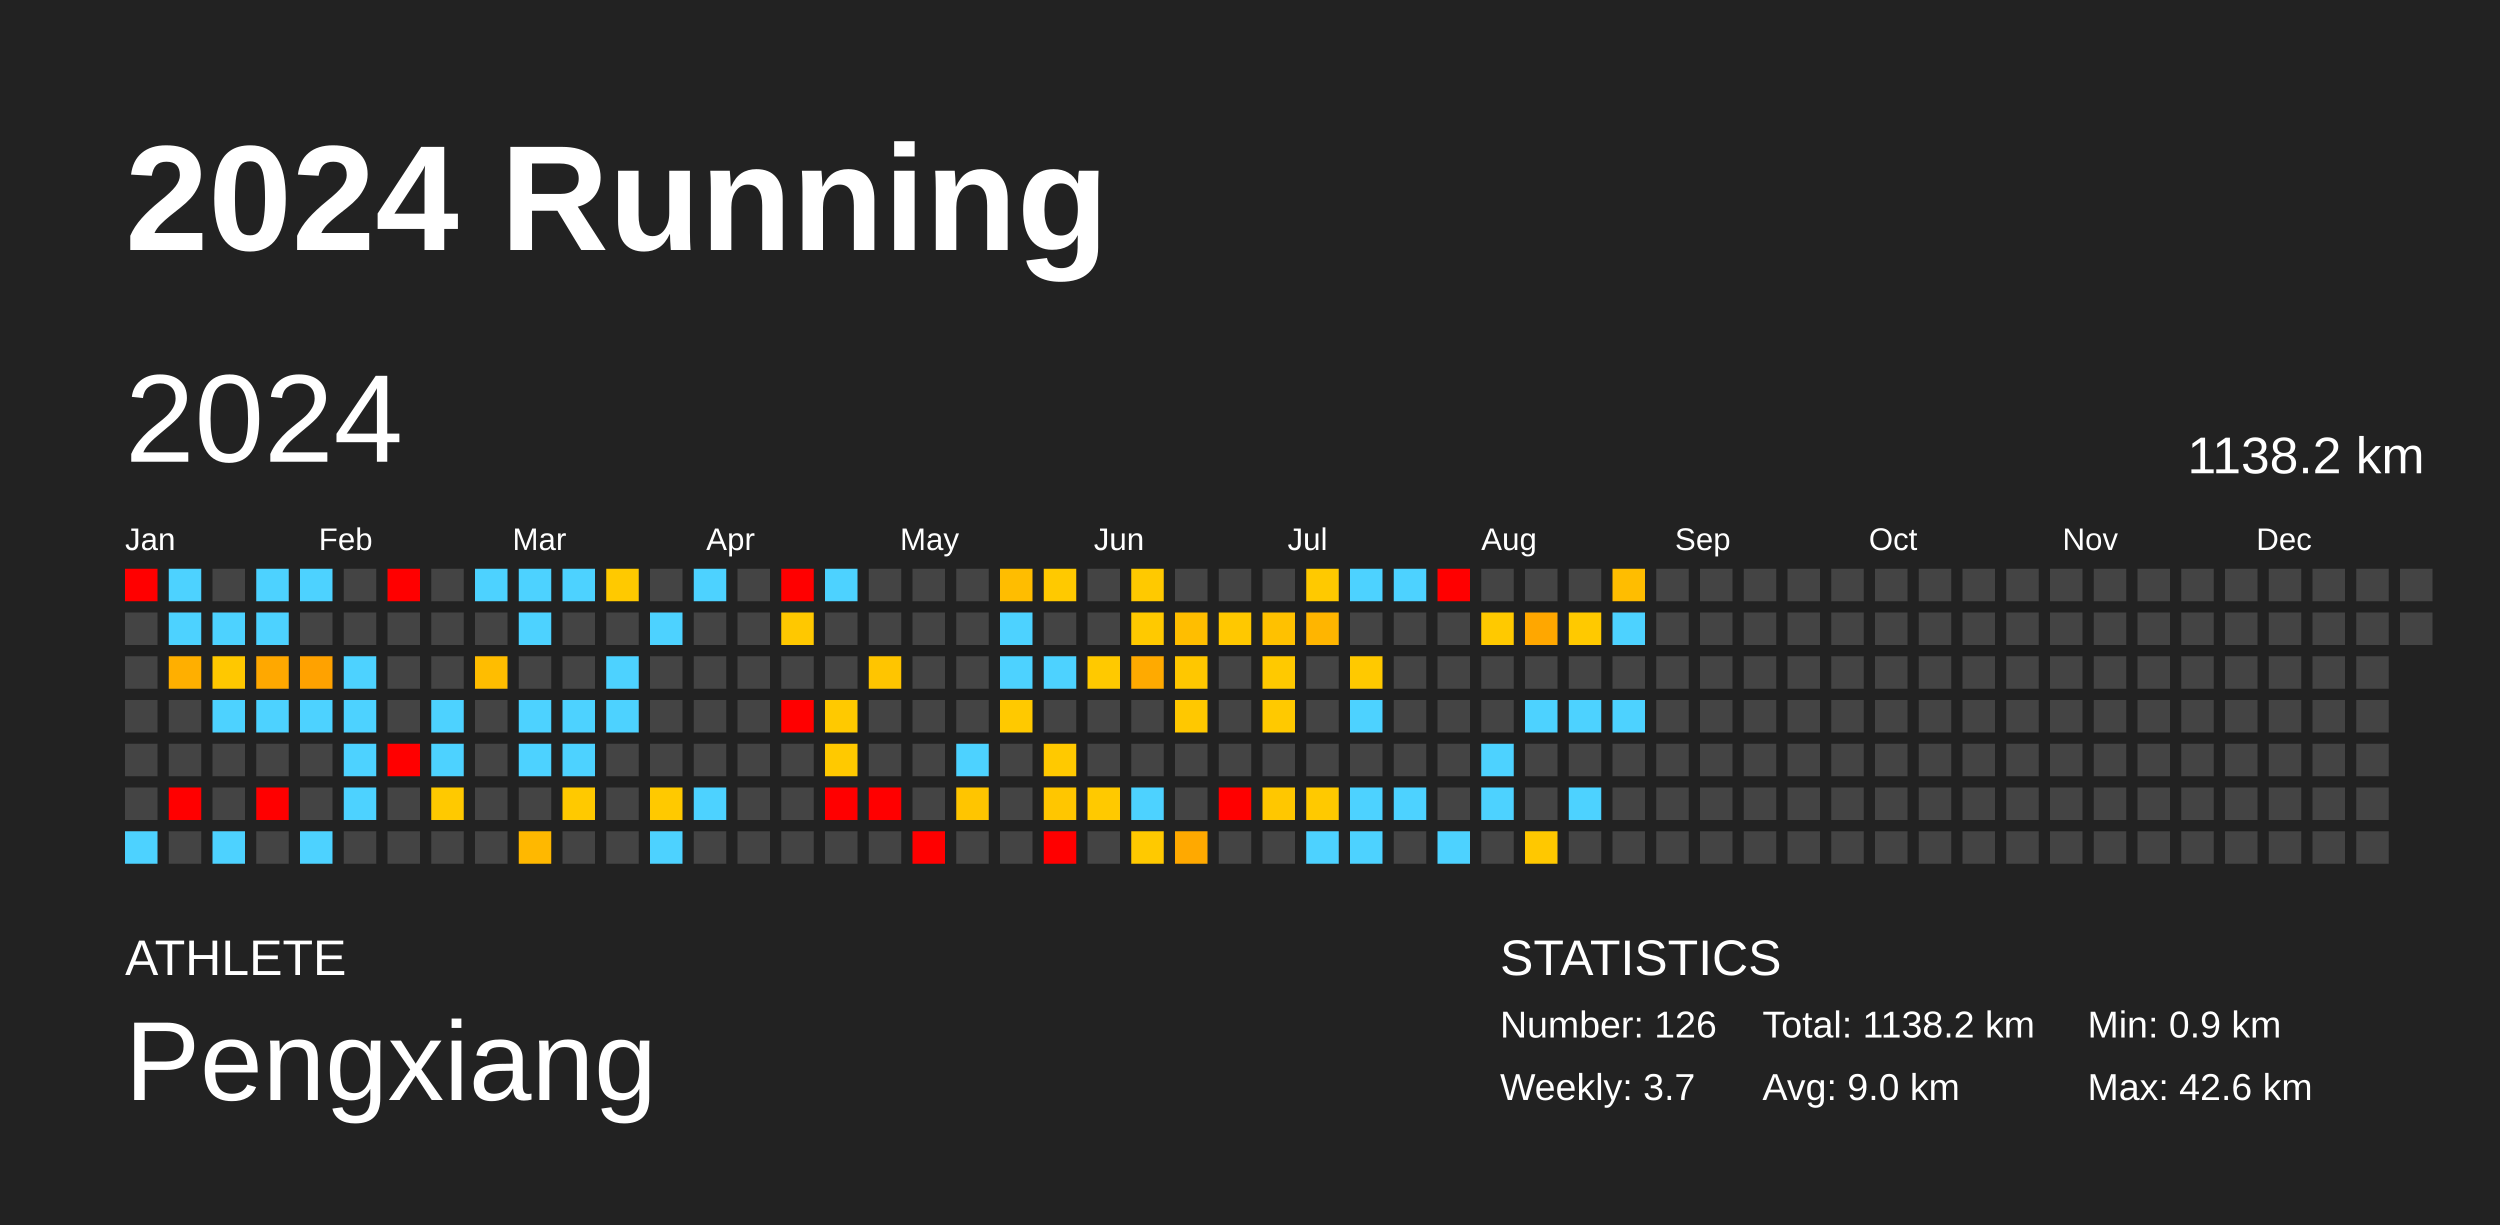
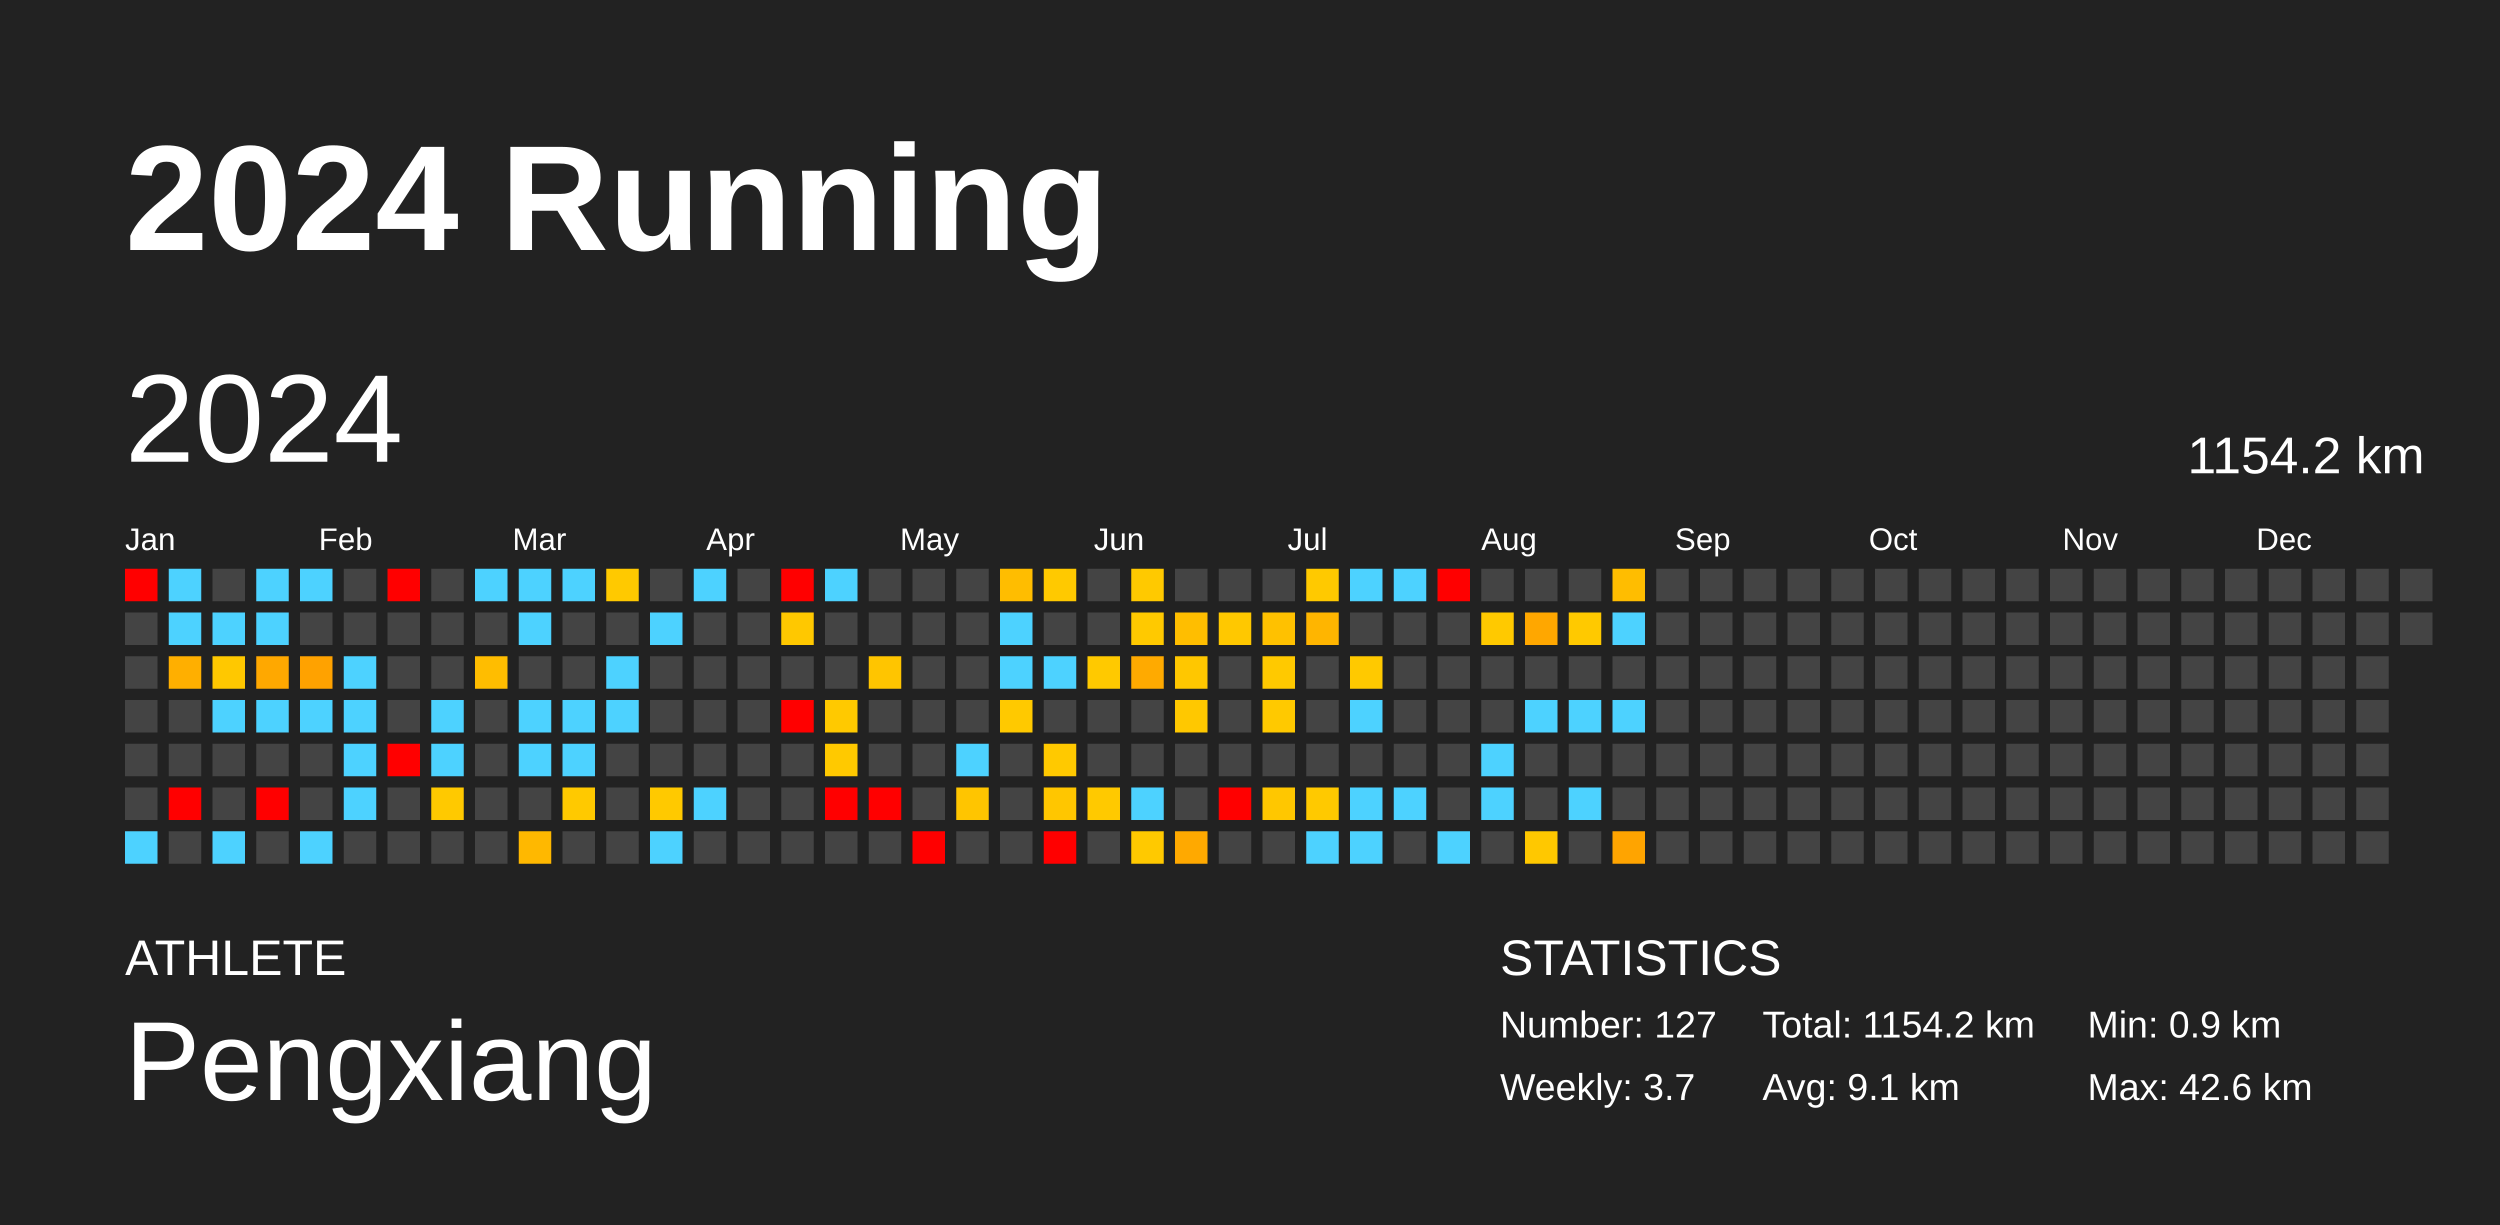
<svg xmlns="http://www.w3.org/2000/svg" baseProfile="full" height="98mm" version="1.1" viewBox="0,0,200,98" width="200mm">
  <defs />
  <rect fill="#222222" height="98" width="200" x="0" y="0" />
  <text fill="#FFFFFF" style="font-size:12px; font-family:Arial; font-weight:bold;" x="10" y="20">2024 Running</text>
  <text fill="#FFFFFF" style="font-size:4px; font-family:Arial" x="10" y="78">ATHLETE</text>
  <text fill="#FFFFFF" style="font-size:9px; font-family:Arial" x="10" y="88">Pengxiang</text>
  <text fill="#FFFFFF" style="font-size:4px; font-family:Arial" x="120" y="78">STATISTICS</text>
-   <text fill="#FFFFFF" style="font-size:3px; font-family:Arial" x="120" y="83">Number: 126</text>
+   <text fill="#FFFFFF" style="font-size:3px; font-family:Arial" x="120" y="83">Number: 127</text>
  <text fill="#FFFFFF" style="font-size:3px; font-family:Arial" x="120" y="88">Weekly: 3.7</text>
-   <text fill="#FFFFFF" style="font-size:3px; font-family:Arial" x="141" y="83">Total: 1138.2 km</text>
-   <text fill="#FFFFFF" style="font-size:3px; font-family:Arial" x="141" y="88">Avg: 9.0 km</text>
+   <text fill="#FFFFFF" style="font-size:3px; font-family:Arial" x="141" y="83">Total: 1154.2 km</text>
+   <text fill="#FFFFFF" style="font-size:3px; font-family:Arial" x="141" y="88">Avg: 9.1 km</text>
  <text fill="#FFFFFF" style="font-size:3px; font-family:Arial" x="167" y="83">Min: 0.9 km</text>
  <text fill="#FFFFFF" style="font-size:3px; font-family:Arial" x="167" y="88">Max: 42.6 km</text>
  <text dominant-baseline="hanging" fill="#FFFFFF" style="font-size:10.0px; font-family:Arial;" x="10" y="30">2024</text>
-   <text dominant-baseline="hanging" fill="#FFFFFF" style="font-size:4.125px; font-family:Arial;" x="175" y="35">1138.2 km</text>
+   <text dominant-baseline="hanging" fill="#FFFFFF" style="font-size:4.125px; font-family:Arial;" x="175" y="35">1154.2 km</text>
  <text fill="#FFFFFF" style="font-size:2.5px; font-family:Arial" x="10.0" y="44">Jan</text>
  <text fill="#FFFFFF" style="font-size:2.5px; font-family:Arial" x="25.5" y="44">Feb</text>
  <text fill="#FFFFFF" style="font-size:2.5px; font-family:Arial" x="41.0" y="44">Mar</text>
  <text fill="#FFFFFF" style="font-size:2.5px; font-family:Arial" x="56.5" y="44">Apr</text>
  <text fill="#FFFFFF" style="font-size:2.5px; font-family:Arial" x="72.0" y="44">May</text>
  <text fill="#FFFFFF" style="font-size:2.5px; font-family:Arial" x="87.5" y="44">Jun</text>
  <text fill="#FFFFFF" style="font-size:2.5px; font-family:Arial" x="103.0" y="44">Jul</text>
  <text fill="#FFFFFF" style="font-size:2.5px; font-family:Arial" x="118.5" y="44">Aug</text>
  <text fill="#FFFFFF" style="font-size:2.5px; font-family:Arial" x="134.0" y="44">Sep</text>
  <text fill="#FFFFFF" style="font-size:2.5px; font-family:Arial" x="149.5" y="44">Oct</text>
  <text fill="#FFFFFF" style="font-size:2.5px; font-family:Arial" x="165.0" y="44">Nov</text>
  <text fill="#FFFFFF" style="font-size:2.5px; font-family:Arial" x="180.5" y="44">Dec</text>
  <rect fill="red" height="2.6" width="2.6" x="10.0" y="45.5" />
  <rect fill="#444444" height="2.6" width="2.6" x="10.0" y="49.0" />
  <rect fill="#444444" height="2.6" width="2.6" x="10.0" y="52.5" />
  <rect fill="#444444" height="2.6" width="2.6" x="10.0" y="56.0" />
  <rect fill="#444444" height="2.6" width="2.6" x="10.0" y="59.5" />
  <rect fill="#444444" height="2.6" width="2.6" x="10.0" y="63.0" />
  <rect fill="#4dd2ff" height="2.6" width="2.6" x="10.0" y="66.5" />
  <rect fill="#4dd2ff" height="2.6" width="2.6" x="13.5" y="45.5" />
  <rect fill="#4dd2ff" height="2.6" width="2.6" x="13.5" y="49.0" />
  <rect fill="#ffaf00" height="2.6" width="2.6" x="13.5" y="52.5" />
  <rect fill="#444444" height="2.6" width="2.6" x="13.5" y="56.0" />
  <rect fill="#444444" height="2.6" width="2.6" x="13.5" y="59.5" />
  <rect fill="red" height="2.6" width="2.6" x="13.5" y="63.0" />
  <rect fill="#444444" height="2.6" width="2.6" x="13.5" y="66.5" />
  <rect fill="#444444" height="2.6" width="2.6" x="17.0" y="45.5" />
  <rect fill="#4dd2ff" height="2.6" width="2.6" x="17.0" y="49.0" />
  <rect fill="#ffc800" height="2.6" width="2.6" x="17.0" y="52.5" />
  <rect fill="#4dd2ff" height="2.6" width="2.6" x="17.0" y="56.0" />
  <rect fill="#444444" height="2.6" width="2.6" x="17.0" y="59.5" />
  <rect fill="#444444" height="2.6" width="2.6" x="17.0" y="63.0" />
  <rect fill="#4dd2ff" height="2.6" width="2.6" x="17.0" y="66.5" />
  <rect fill="#4dd2ff" height="2.6" width="2.6" x="20.5" y="45.5" />
  <rect fill="#4dd2ff" height="2.6" width="2.6" x="20.5" y="49.0" />
  <rect fill="#ffa800" height="2.6" width="2.6" x="20.5" y="52.5" />
  <rect fill="#4dd2ff" height="2.6" width="2.6" x="20.5" y="56.0" />
  <rect fill="#444444" height="2.6" width="2.6" x="20.5" y="59.5" />
  <rect fill="red" height="2.6" width="2.6" x="20.5" y="63.0" />
  <rect fill="#444444" height="2.6" width="2.6" x="20.5" y="66.5" />
  <rect fill="#4dd2ff" height="2.6" width="2.6" x="24.0" y="45.5" />
  <rect fill="#444444" height="2.6" width="2.6" x="24.0" y="49.0" />
  <rect fill="#ffa200" height="2.6" width="2.6" x="24.0" y="52.5" />
  <rect fill="#4dd2ff" height="2.6" width="2.6" x="24.0" y="56.0" />
  <rect fill="#444444" height="2.6" width="2.6" x="24.0" y="59.5" />
  <rect fill="#444444" height="2.6" width="2.6" x="24.0" y="63.0" />
  <rect fill="#4dd2ff" height="2.6" width="2.6" x="24.0" y="66.5" />
  <rect fill="#444444" height="2.6" width="2.6" x="27.5" y="45.5" />
  <rect fill="#444444" height="2.6" width="2.6" x="27.5" y="49.0" />
  <rect fill="#4dd2ff" height="2.6" width="2.6" x="27.5" y="52.5" />
  <rect fill="#4dd2ff" height="2.6" width="2.6" x="27.5" y="56.0" />
  <rect fill="#4dd2ff" height="2.6" width="2.6" x="27.5" y="59.5" />
  <rect fill="#4dd2ff" height="2.6" width="2.6" x="27.5" y="63.0" />
  <rect fill="#444444" height="2.6" width="2.6" x="27.5" y="66.5" />
  <rect fill="red" height="2.6" width="2.6" x="31.0" y="45.5" />
  <rect fill="#444444" height="2.6" width="2.6" x="31.0" y="49.0" />
  <rect fill="#444444" height="2.6" width="2.6" x="31.0" y="52.5" />
  <rect fill="#444444" height="2.6" width="2.6" x="31.0" y="56.0" />
  <rect fill="red" height="2.6" width="2.6" x="31.0" y="59.5" />
  <rect fill="#444444" height="2.6" width="2.6" x="31.0" y="63.0" />
  <rect fill="#444444" height="2.6" width="2.6" x="31.0" y="66.5" />
  <rect fill="#444444" height="2.6" width="2.6" x="34.5" y="45.5" />
  <rect fill="#444444" height="2.6" width="2.6" x="34.5" y="49.0" />
  <rect fill="#444444" height="2.6" width="2.6" x="34.5" y="52.5" />
  <rect fill="#4dd2ff" height="2.6" width="2.6" x="34.5" y="56.0" />
  <rect fill="#4dd2ff" height="2.6" width="2.6" x="34.5" y="59.5" />
  <rect fill="#ffc900" height="2.6" width="2.6" x="34.5" y="63.0" />
  <rect fill="#444444" height="2.6" width="2.6" x="34.5" y="66.5" />
  <rect fill="#4dd2ff" height="2.6" width="2.6" x="38.0" y="45.5" />
  <rect fill="#444444" height="2.6" width="2.6" x="38.0" y="49.0" />
  <rect fill="#ffbd00" height="2.6" width="2.6" x="38.0" y="52.5" />
  <rect fill="#444444" height="2.6" width="2.6" x="38.0" y="56.0" />
  <rect fill="#444444" height="2.6" width="2.6" x="38.0" y="59.5" />
  <rect fill="#444444" height="2.6" width="2.6" x="38.0" y="63.0" />
  <rect fill="#444444" height="2.6" width="2.6" x="38.0" y="66.5" />
  <rect fill="#4dd2ff" height="2.6" width="2.6" x="41.5" y="45.5" />
  <rect fill="#4dd2ff" height="2.6" width="2.6" x="41.5" y="49.0" />
  <rect fill="#444444" height="2.6" width="2.6" x="41.5" y="52.5" />
  <rect fill="#4dd2ff" height="2.6" width="2.6" x="41.5" y="56.0" />
  <rect fill="#4dd2ff" height="2.6" width="2.6" x="41.5" y="59.5" />
  <rect fill="#444444" height="2.6" width="2.6" x="41.5" y="63.0" />
  <rect fill="#ffb800" height="2.6" width="2.6" x="41.5" y="66.5" />
  <rect fill="#4dd2ff" height="2.6" width="2.6" x="45.0" y="45.5" />
  <rect fill="#444444" height="2.6" width="2.6" x="45.0" y="49.0" />
  <rect fill="#444444" height="2.6" width="2.6" x="45.0" y="52.5" />
  <rect fill="#4dd2ff" height="2.6" width="2.6" x="45.0" y="56.0" />
  <rect fill="#4dd2ff" height="2.6" width="2.6" x="45.0" y="59.5" />
  <rect fill="#ffc900" height="2.6" width="2.6" x="45.0" y="63.0" />
  <rect fill="#444444" height="2.6" width="2.6" x="45.0" y="66.5" />
  <rect fill="#ffc900" height="2.6" width="2.6" x="48.5" y="45.5" />
  <rect fill="#444444" height="2.6" width="2.6" x="48.5" y="49.0" />
  <rect fill="#4dd2ff" height="2.6" width="2.6" x="48.5" y="52.5" />
  <rect fill="#4dd2ff" height="2.6" width="2.6" x="48.5" y="56.0" />
  <rect fill="#444444" height="2.6" width="2.6" x="48.5" y="59.5" />
  <rect fill="#444444" height="2.6" width="2.6" x="48.5" y="63.0" />
  <rect fill="#444444" height="2.6" width="2.6" x="48.5" y="66.5" />
  <rect fill="#444444" height="2.6" width="2.6" x="52.0" y="45.5" />
  <rect fill="#4dd2ff" height="2.6" width="2.6" x="52.0" y="49.0" />
  <rect fill="#444444" height="2.6" width="2.6" x="52.0" y="52.5" />
  <rect fill="#444444" height="2.6" width="2.6" x="52.0" y="56.0" />
  <rect fill="#444444" height="2.6" width="2.6" x="52.0" y="59.5" />
  <rect fill="#ffc900" height="2.6" width="2.6" x="52.0" y="63.0" />
  <rect fill="#4dd2ff" height="2.6" width="2.6" x="52.0" y="66.5" />
  <rect fill="#4dd2ff" height="2.6" width="2.6" x="55.5" y="45.5" />
  <rect fill="#444444" height="2.6" width="2.6" x="55.5" y="49.0" />
  <rect fill="#444444" height="2.6" width="2.6" x="55.5" y="52.5" />
  <rect fill="#444444" height="2.6" width="2.6" x="55.5" y="56.0" />
  <rect fill="#444444" height="2.6" width="2.6" x="55.5" y="59.5" />
  <rect fill="#4dd2ff" height="2.6" width="2.6" x="55.5" y="63.0" />
  <rect fill="#444444" height="2.6" width="2.6" x="55.5" y="66.5" />
  <rect fill="#444444" height="2.6" width="2.6" x="59.0" y="45.5" />
  <rect fill="#444444" height="2.6" width="2.6" x="59.0" y="49.0" />
  <rect fill="#444444" height="2.6" width="2.6" x="59.0" y="52.5" />
  <rect fill="#444444" height="2.6" width="2.6" x="59.0" y="56.0" />
  <rect fill="#444444" height="2.6" width="2.6" x="59.0" y="59.5" />
  <rect fill="#444444" height="2.6" width="2.6" x="59.0" y="63.0" />
  <rect fill="#444444" height="2.6" width="2.6" x="59.0" y="66.5" />
  <rect fill="red" height="2.6" width="2.6" x="62.5" y="45.5" />
  <rect fill="#ffc800" height="2.6" width="2.6" x="62.5" y="49.0" />
  <rect fill="#444444" height="2.6" width="2.6" x="62.5" y="52.5" />
  <rect fill="red" height="2.6" width="2.6" x="62.5" y="56.0" />
  <rect fill="#444444" height="2.6" width="2.6" x="62.5" y="59.5" />
  <rect fill="#444444" height="2.6" width="2.6" x="62.5" y="63.0" />
  <rect fill="#444444" height="2.6" width="2.6" x="62.5" y="66.5" />
  <rect fill="#4dd2ff" height="2.6" width="2.6" x="66.0" y="45.5" />
  <rect fill="#444444" height="2.6" width="2.6" x="66.0" y="49.0" />
  <rect fill="#444444" height="2.6" width="2.6" x="66.0" y="52.5" />
  <rect fill="#ffc900" height="2.6" width="2.6" x="66.0" y="56.0" />
  <rect fill="#ffc900" height="2.6" width="2.6" x="66.0" y="59.5" />
  <rect fill="red" height="2.6" width="2.6" x="66.0" y="63.0" />
  <rect fill="#444444" height="2.6" width="2.6" x="66.0" y="66.5" />
  <rect fill="#444444" height="2.6" width="2.6" x="69.5" y="45.5" />
  <rect fill="#444444" height="2.6" width="2.6" x="69.5" y="49.0" />
  <rect fill="#ffc500" height="2.6" width="2.6" x="69.5" y="52.5" />
  <rect fill="#444444" height="2.6" width="2.6" x="69.5" y="56.0" />
  <rect fill="#444444" height="2.6" width="2.6" x="69.5" y="59.5" />
  <rect fill="red" height="2.6" width="2.6" x="69.5" y="63.0" />
  <rect fill="#444444" height="2.6" width="2.6" x="69.5" y="66.5" />
  <rect fill="#444444" height="2.6" width="2.6" x="73.0" y="45.5" />
  <rect fill="#444444" height="2.6" width="2.6" x="73.0" y="49.0" />
  <rect fill="#444444" height="2.6" width="2.6" x="73.0" y="52.5" />
  <rect fill="#444444" height="2.6" width="2.6" x="73.0" y="56.0" />
  <rect fill="#444444" height="2.6" width="2.6" x="73.0" y="59.5" />
  <rect fill="#444444" height="2.6" width="2.6" x="73.0" y="63.0" />
  <rect fill="red" height="2.6" width="2.6" x="73.0" y="66.5" />
  <rect fill="#444444" height="2.6" width="2.6" x="76.5" y="45.5" />
  <rect fill="#444444" height="2.6" width="2.6" x="76.5" y="49.0" />
  <rect fill="#444444" height="2.6" width="2.6" x="76.5" y="52.5" />
  <rect fill="#444444" height="2.6" width="2.6" x="76.5" y="56.0" />
  <rect fill="#4dd2ff" height="2.6" width="2.6" x="76.5" y="59.5" />
  <rect fill="#ffc500" height="2.6" width="2.6" x="76.5" y="63.0" />
  <rect fill="#444444" height="2.6" width="2.6" x="76.5" y="66.5" />
  <rect fill="#ffbd00" height="2.6" width="2.6" x="80.0" y="45.5" />
  <rect fill="#4dd2ff" height="2.6" width="2.6" x="80.0" y="49.0" />
  <rect fill="#4dd2ff" height="2.6" width="2.6" x="80.0" y="52.5" />
  <rect fill="#ffc900" height="2.6" width="2.6" x="80.0" y="56.0" />
  <rect fill="#444444" height="2.6" width="2.6" x="80.0" y="59.5" />
  <rect fill="#444444" height="2.6" width="2.6" x="80.0" y="63.0" />
  <rect fill="#444444" height="2.6" width="2.6" x="80.0" y="66.5" />
  <rect fill="#ffc900" height="2.6" width="2.6" x="83.5" y="45.5" />
  <rect fill="#444444" height="2.6" width="2.6" x="83.5" y="49.0" />
  <rect fill="#4dd2ff" height="2.6" width="2.6" x="83.5" y="52.5" />
  <rect fill="#444444" height="2.6" width="2.6" x="83.5" y="56.0" />
  <rect fill="#ffc900" height="2.6" width="2.6" x="83.5" y="59.5" />
  <rect fill="#ffc600" height="2.6" width="2.6" x="83.5" y="63.0" />
  <rect fill="red" height="2.6" width="2.6" x="83.5" y="66.5" />
  <rect fill="#444444" height="2.6" width="2.6" x="87.0" y="45.5" />
  <rect fill="#444444" height="2.6" width="2.6" x="87.0" y="49.0" />
  <rect fill="#ffc900" height="2.6" width="2.6" x="87.0" y="52.5" />
  <rect fill="#444444" height="2.6" width="2.6" x="87.0" y="56.0" />
  <rect fill="#444444" height="2.6" width="2.6" x="87.0" y="59.5" />
  <rect fill="#ffc900" height="2.6" width="2.6" x="87.0" y="63.0" />
  <rect fill="#444444" height="2.6" width="2.6" x="87.0" y="66.5" />
  <rect fill="#ffc900" height="2.6" width="2.6" x="90.5" y="45.5" />
  <rect fill="#ffc900" height="2.6" width="2.6" x="90.5" y="49.0" />
  <rect fill="#ffaa00" height="2.6" width="2.6" x="90.5" y="52.5" />
  <rect fill="#444444" height="2.6" width="2.6" x="90.5" y="56.0" />
  <rect fill="#444444" height="2.6" width="2.6" x="90.5" y="59.5" />
  <rect fill="#4dd2ff" height="2.6" width="2.6" x="90.5" y="63.0" />
  <rect fill="#ffc900" height="2.6" width="2.6" x="90.5" y="66.5" />
  <rect fill="#444444" height="2.6" width="2.6" x="94.0" y="45.5" />
  <rect fill="#ffbe00" height="2.6" width="2.6" x="94.0" y="49.0" />
  <rect fill="#ffc700" height="2.6" width="2.6" x="94.0" y="52.5" />
  <rect fill="#ffc800" height="2.6" width="2.6" x="94.0" y="56.0" />
  <rect fill="#444444" height="2.6" width="2.6" x="94.0" y="59.5" />
  <rect fill="#444444" height="2.6" width="2.6" x="94.0" y="63.0" />
  <rect fill="#ffa900" height="2.6" width="2.6" x="94.0" y="66.5" />
  <rect fill="#444444" height="2.6" width="2.6" x="97.5" y="45.5" />
  <rect fill="#ffc800" height="2.6" width="2.6" x="97.5" y="49.0" />
  <rect fill="#444444" height="2.6" width="2.6" x="97.5" y="52.5" />
  <rect fill="#444444" height="2.6" width="2.6" x="97.5" y="56.0" />
  <rect fill="#444444" height="2.6" width="2.6" x="97.5" y="59.5" />
  <rect fill="red" height="2.6" width="2.6" x="97.5" y="63.0" />
  <rect fill="#444444" height="2.6" width="2.6" x="97.5" y="66.5" />
  <rect fill="#444444" height="2.6" width="2.6" x="101.0" y="45.5" />
  <rect fill="#ffc100" height="2.6" width="2.6" x="101.0" y="49.0" />
  <rect fill="#ffc900" height="2.6" width="2.6" x="101.0" y="52.5" />
  <rect fill="#ffc900" height="2.6" width="2.6" x="101.0" y="56.0" />
  <rect fill="#444444" height="2.6" width="2.6" x="101.0" y="59.5" />
  <rect fill="#ffc700" height="2.6" width="2.6" x="101.0" y="63.0" />
  <rect fill="#444444" height="2.6" width="2.6" x="101.0" y="66.5" />
  <rect fill="#ffc900" height="2.6" width="2.6" x="104.5" y="45.5" />
  <rect fill="#ffb500" height="2.6" width="2.6" x="104.5" y="49.0" />
  <rect fill="#444444" height="2.6" width="2.6" x="104.5" y="52.5" />
  <rect fill="#444444" height="2.6" width="2.6" x="104.5" y="56.0" />
  <rect fill="#444444" height="2.6" width="2.6" x="104.5" y="59.5" />
  <rect fill="#ffc900" height="2.6" width="2.6" x="104.5" y="63.0" />
  <rect fill="#4dd2ff" height="2.6" width="2.6" x="104.5" y="66.5" />
  <rect fill="#4dd2ff" height="2.6" width="2.6" x="108.0" y="45.5" />
  <rect fill="#444444" height="2.6" width="2.6" x="108.0" y="49.0" />
  <rect fill="#ffc900" height="2.6" width="2.6" x="108.0" y="52.5" />
  <rect fill="#4dd2ff" height="2.6" width="2.6" x="108.0" y="56.0" />
  <rect fill="#444444" height="2.6" width="2.6" x="108.0" y="59.5" />
  <rect fill="#4dd2ff" height="2.6" width="2.6" x="108.0" y="63.0" />
  <rect fill="#4dd2ff" height="2.6" width="2.6" x="108.0" y="66.5" />
  <rect fill="#4dd2ff" height="2.6" width="2.6" x="111.5" y="45.5" />
  <rect fill="#444444" height="2.6" width="2.6" x="111.5" y="49.0" />
  <rect fill="#444444" height="2.6" width="2.6" x="111.5" y="52.5" />
  <rect fill="#444444" height="2.6" width="2.6" x="111.5" y="56.0" />
  <rect fill="#444444" height="2.6" width="2.6" x="111.5" y="59.5" />
  <rect fill="#4dd2ff" height="2.6" width="2.6" x="111.5" y="63.0" />
  <rect fill="#444444" height="2.6" width="2.6" x="111.5" y="66.5" />
  <rect fill="red" height="2.6" width="2.6" x="115.0" y="45.5" />
  <rect fill="#444444" height="2.6" width="2.6" x="115.0" y="49.0" />
  <rect fill="#444444" height="2.6" width="2.6" x="115.0" y="52.5" />
  <rect fill="#444444" height="2.6" width="2.6" x="115.0" y="56.0" />
  <rect fill="#444444" height="2.6" width="2.6" x="115.0" y="59.5" />
  <rect fill="#444444" height="2.6" width="2.6" x="115.0" y="63.0" />
  <rect fill="#4dd2ff" height="2.6" width="2.6" x="115.0" y="66.5" />
  <rect fill="#444444" height="2.6" width="2.6" x="118.5" y="45.5" />
  <rect fill="#ffc900" height="2.6" width="2.6" x="118.5" y="49.0" />
  <rect fill="#444444" height="2.6" width="2.6" x="118.5" y="52.5" />
  <rect fill="#444444" height="2.6" width="2.6" x="118.5" y="56.0" />
  <rect fill="#4dd2ff" height="2.6" width="2.6" x="118.5" y="59.5" />
  <rect fill="#4dd2ff" height="2.6" width="2.6" x="118.5" y="63.0" />
  <rect fill="#444444" height="2.6" width="2.6" x="118.5" y="66.5" />
  <rect fill="#444444" height="2.6" width="2.6" x="122.0" y="45.5" />
  <rect fill="#ffa700" height="2.6" width="2.6" x="122.0" y="49.0" />
  <rect fill="#444444" height="2.6" width="2.6" x="122.0" y="52.5" />
  <rect fill="#4dd2ff" height="2.6" width="2.6" x="122.0" y="56.0" />
  <rect fill="#444444" height="2.6" width="2.6" x="122.0" y="59.5" />
  <rect fill="#444444" height="2.6" width="2.6" x="122.0" y="63.0" />
  <rect fill="#ffc800" height="2.6" width="2.6" x="122.0" y="66.5" />
  <rect fill="#444444" height="2.6" width="2.6" x="125.5" y="45.5" />
  <rect fill="#ffc900" height="2.6" width="2.6" x="125.5" y="49.0" />
  <rect fill="#444444" height="2.6" width="2.6" x="125.5" y="52.5" />
  <rect fill="#4dd2ff" height="2.6" width="2.6" x="125.5" y="56.0" />
  <rect fill="#444444" height="2.6" width="2.6" x="125.5" y="59.5" />
  <rect fill="#4dd2ff" height="2.6" width="2.6" x="125.5" y="63.0" />
  <rect fill="#444444" height="2.6" width="2.6" x="125.5" y="66.5" />
  <rect fill="#ffbd00" height="2.6" width="2.6" x="129.0" y="45.5" />
  <rect fill="#4dd2ff" height="2.6" width="2.6" x="129.0" y="49.0" />
  <rect fill="#444444" height="2.6" width="2.6" x="129.0" y="52.5" />
  <rect fill="#4dd2ff" height="2.6" width="2.6" x="129.0" y="56.0" />
  <rect fill="#444444" height="2.6" width="2.6" x="129.0" y="59.5" />
  <rect fill="#444444" height="2.6" width="2.6" x="129.0" y="63.0" />
-   <rect fill="#444444" height="2.6" width="2.6" x="129.0" y="66.5" />
+   <rect fill="#ffa400" height="2.6" width="2.6" x="129.0" y="66.5" />
  <rect fill="#444444" height="2.6" width="2.6" x="132.5" y="45.5" />
  <rect fill="#444444" height="2.6" width="2.6" x="132.5" y="49.0" />
  <rect fill="#444444" height="2.6" width="2.6" x="132.5" y="52.5" />
  <rect fill="#444444" height="2.6" width="2.6" x="132.5" y="56.0" />
  <rect fill="#444444" height="2.6" width="2.6" x="132.5" y="59.5" />
  <rect fill="#444444" height="2.6" width="2.6" x="132.5" y="63.0" />
  <rect fill="#444444" height="2.6" width="2.6" x="132.5" y="66.5" />
  <rect fill="#444444" height="2.6" width="2.6" x="136.0" y="45.5" />
  <rect fill="#444444" height="2.6" width="2.6" x="136.0" y="49.0" />
  <rect fill="#444444" height="2.6" width="2.6" x="136.0" y="52.5" />
  <rect fill="#444444" height="2.6" width="2.6" x="136.0" y="56.0" />
  <rect fill="#444444" height="2.6" width="2.6" x="136.0" y="59.5" />
  <rect fill="#444444" height="2.6" width="2.6" x="136.0" y="63.0" />
  <rect fill="#444444" height="2.6" width="2.6" x="136.0" y="66.5" />
  <rect fill="#444444" height="2.6" width="2.6" x="139.5" y="45.5" />
  <rect fill="#444444" height="2.6" width="2.6" x="139.5" y="49.0" />
  <rect fill="#444444" height="2.6" width="2.6" x="139.5" y="52.5" />
  <rect fill="#444444" height="2.6" width="2.6" x="139.5" y="56.0" />
  <rect fill="#444444" height="2.6" width="2.6" x="139.5" y="59.5" />
  <rect fill="#444444" height="2.6" width="2.6" x="139.5" y="63.0" />
  <rect fill="#444444" height="2.6" width="2.6" x="139.5" y="66.5" />
  <rect fill="#444444" height="2.6" width="2.6" x="143.0" y="45.5" />
  <rect fill="#444444" height="2.6" width="2.6" x="143.0" y="49.0" />
  <rect fill="#444444" height="2.6" width="2.6" x="143.0" y="52.5" />
  <rect fill="#444444" height="2.6" width="2.6" x="143.0" y="56.0" />
  <rect fill="#444444" height="2.6" width="2.6" x="143.0" y="59.5" />
  <rect fill="#444444" height="2.6" width="2.6" x="143.0" y="63.0" />
  <rect fill="#444444" height="2.6" width="2.6" x="143.0" y="66.5" />
  <rect fill="#444444" height="2.6" width="2.6" x="146.5" y="45.5" />
  <rect fill="#444444" height="2.6" width="2.6" x="146.5" y="49.0" />
  <rect fill="#444444" height="2.6" width="2.6" x="146.5" y="52.5" />
  <rect fill="#444444" height="2.6" width="2.6" x="146.5" y="56.0" />
  <rect fill="#444444" height="2.6" width="2.6" x="146.5" y="59.5" />
  <rect fill="#444444" height="2.6" width="2.6" x="146.5" y="63.0" />
  <rect fill="#444444" height="2.6" width="2.6" x="146.5" y="66.5" />
  <rect fill="#444444" height="2.6" width="2.6" x="150.0" y="45.5" />
  <rect fill="#444444" height="2.6" width="2.6" x="150.0" y="49.0" />
  <rect fill="#444444" height="2.6" width="2.6" x="150.0" y="52.5" />
  <rect fill="#444444" height="2.6" width="2.6" x="150.0" y="56.0" />
  <rect fill="#444444" height="2.6" width="2.6" x="150.0" y="59.5" />
  <rect fill="#444444" height="2.6" width="2.6" x="150.0" y="63.0" />
  <rect fill="#444444" height="2.6" width="2.6" x="150.0" y="66.5" />
  <rect fill="#444444" height="2.6" width="2.6" x="153.5" y="45.5" />
  <rect fill="#444444" height="2.6" width="2.6" x="153.5" y="49.0" />
  <rect fill="#444444" height="2.6" width="2.6" x="153.5" y="52.5" />
  <rect fill="#444444" height="2.6" width="2.6" x="153.5" y="56.0" />
  <rect fill="#444444" height="2.6" width="2.6" x="153.5" y="59.5" />
  <rect fill="#444444" height="2.6" width="2.6" x="153.5" y="63.0" />
  <rect fill="#444444" height="2.6" width="2.6" x="153.5" y="66.5" />
  <rect fill="#444444" height="2.6" width="2.6" x="157.0" y="45.5" />
  <rect fill="#444444" height="2.6" width="2.6" x="157.0" y="49.0" />
  <rect fill="#444444" height="2.6" width="2.6" x="157.0" y="52.5" />
  <rect fill="#444444" height="2.6" width="2.6" x="157.0" y="56.0" />
  <rect fill="#444444" height="2.6" width="2.6" x="157.0" y="59.5" />
  <rect fill="#444444" height="2.6" width="2.6" x="157.0" y="63.0" />
  <rect fill="#444444" height="2.6" width="2.6" x="157.0" y="66.5" />
  <rect fill="#444444" height="2.6" width="2.6" x="160.5" y="45.5" />
  <rect fill="#444444" height="2.6" width="2.6" x="160.5" y="49.0" />
  <rect fill="#444444" height="2.6" width="2.6" x="160.5" y="52.5" />
  <rect fill="#444444" height="2.6" width="2.6" x="160.5" y="56.0" />
  <rect fill="#444444" height="2.6" width="2.6" x="160.5" y="59.5" />
  <rect fill="#444444" height="2.6" width="2.6" x="160.5" y="63.0" />
  <rect fill="#444444" height="2.6" width="2.6" x="160.5" y="66.5" />
  <rect fill="#444444" height="2.6" width="2.6" x="164.0" y="45.5" />
  <rect fill="#444444" height="2.6" width="2.6" x="164.0" y="49.0" />
  <rect fill="#444444" height="2.6" width="2.6" x="164.0" y="52.5" />
  <rect fill="#444444" height="2.6" width="2.6" x="164.0" y="56.0" />
  <rect fill="#444444" height="2.6" width="2.6" x="164.0" y="59.5" />
  <rect fill="#444444" height="2.6" width="2.6" x="164.0" y="63.0" />
  <rect fill="#444444" height="2.6" width="2.6" x="164.0" y="66.5" />
  <rect fill="#444444" height="2.6" width="2.6" x="167.5" y="45.5" />
  <rect fill="#444444" height="2.6" width="2.6" x="167.5" y="49.0" />
  <rect fill="#444444" height="2.6" width="2.6" x="167.5" y="52.5" />
  <rect fill="#444444" height="2.6" width="2.6" x="167.5" y="56.0" />
  <rect fill="#444444" height="2.6" width="2.6" x="167.5" y="59.5" />
  <rect fill="#444444" height="2.6" width="2.6" x="167.5" y="63.0" />
  <rect fill="#444444" height="2.6" width="2.6" x="167.5" y="66.5" />
  <rect fill="#444444" height="2.6" width="2.6" x="171.0" y="45.5" />
  <rect fill="#444444" height="2.6" width="2.6" x="171.0" y="49.0" />
  <rect fill="#444444" height="2.6" width="2.6" x="171.0" y="52.5" />
  <rect fill="#444444" height="2.6" width="2.6" x="171.0" y="56.0" />
  <rect fill="#444444" height="2.6" width="2.6" x="171.0" y="59.5" />
  <rect fill="#444444" height="2.6" width="2.6" x="171.0" y="63.0" />
  <rect fill="#444444" height="2.6" width="2.6" x="171.0" y="66.5" />
  <rect fill="#444444" height="2.6" width="2.6" x="174.5" y="45.5" />
  <rect fill="#444444" height="2.6" width="2.6" x="174.5" y="49.0" />
  <rect fill="#444444" height="2.6" width="2.6" x="174.5" y="52.5" />
  <rect fill="#444444" height="2.6" width="2.6" x="174.5" y="56.0" />
  <rect fill="#444444" height="2.6" width="2.6" x="174.5" y="59.5" />
  <rect fill="#444444" height="2.6" width="2.6" x="174.5" y="63.0" />
  <rect fill="#444444" height="2.6" width="2.6" x="174.5" y="66.5" />
  <rect fill="#444444" height="2.6" width="2.6" x="178.0" y="45.5" />
  <rect fill="#444444" height="2.6" width="2.6" x="178.0" y="49.0" />
  <rect fill="#444444" height="2.6" width="2.6" x="178.0" y="52.5" />
  <rect fill="#444444" height="2.6" width="2.6" x="178.0" y="56.0" />
  <rect fill="#444444" height="2.6" width="2.6" x="178.0" y="59.5" />
  <rect fill="#444444" height="2.6" width="2.6" x="178.0" y="63.0" />
  <rect fill="#444444" height="2.6" width="2.6" x="178.0" y="66.5" />
  <rect fill="#444444" height="2.6" width="2.6" x="181.5" y="45.5" />
  <rect fill="#444444" height="2.6" width="2.6" x="181.5" y="49.0" />
  <rect fill="#444444" height="2.6" width="2.6" x="181.5" y="52.5" />
  <rect fill="#444444" height="2.6" width="2.6" x="181.5" y="56.0" />
  <rect fill="#444444" height="2.6" width="2.6" x="181.5" y="59.5" />
  <rect fill="#444444" height="2.6" width="2.6" x="181.5" y="63.0" />
  <rect fill="#444444" height="2.6" width="2.6" x="181.5" y="66.5" />
  <rect fill="#444444" height="2.6" width="2.6" x="185.0" y="45.5" />
  <rect fill="#444444" height="2.6" width="2.6" x="185.0" y="49.0" />
  <rect fill="#444444" height="2.6" width="2.6" x="185.0" y="52.5" />
  <rect fill="#444444" height="2.6" width="2.6" x="185.0" y="56.0" />
  <rect fill="#444444" height="2.6" width="2.6" x="185.0" y="59.5" />
  <rect fill="#444444" height="2.6" width="2.6" x="185.0" y="63.0" />
  <rect fill="#444444" height="2.6" width="2.6" x="185.0" y="66.5" />
  <rect fill="#444444" height="2.6" width="2.6" x="188.5" y="45.5" />
  <rect fill="#444444" height="2.6" width="2.6" x="188.5" y="49.0" />
  <rect fill="#444444" height="2.6" width="2.6" x="188.5" y="52.5" />
  <rect fill="#444444" height="2.6" width="2.6" x="188.5" y="56.0" />
  <rect fill="#444444" height="2.6" width="2.6" x="188.5" y="59.5" />
  <rect fill="#444444" height="2.6" width="2.6" x="188.5" y="63.0" />
  <rect fill="#444444" height="2.6" width="2.6" x="188.5" y="66.5" />
  <rect fill="#444444" height="2.6" width="2.6" x="192.0" y="45.5" />
  <rect fill="#444444" height="2.6" width="2.6" x="192.0" y="49.0" />
</svg>
